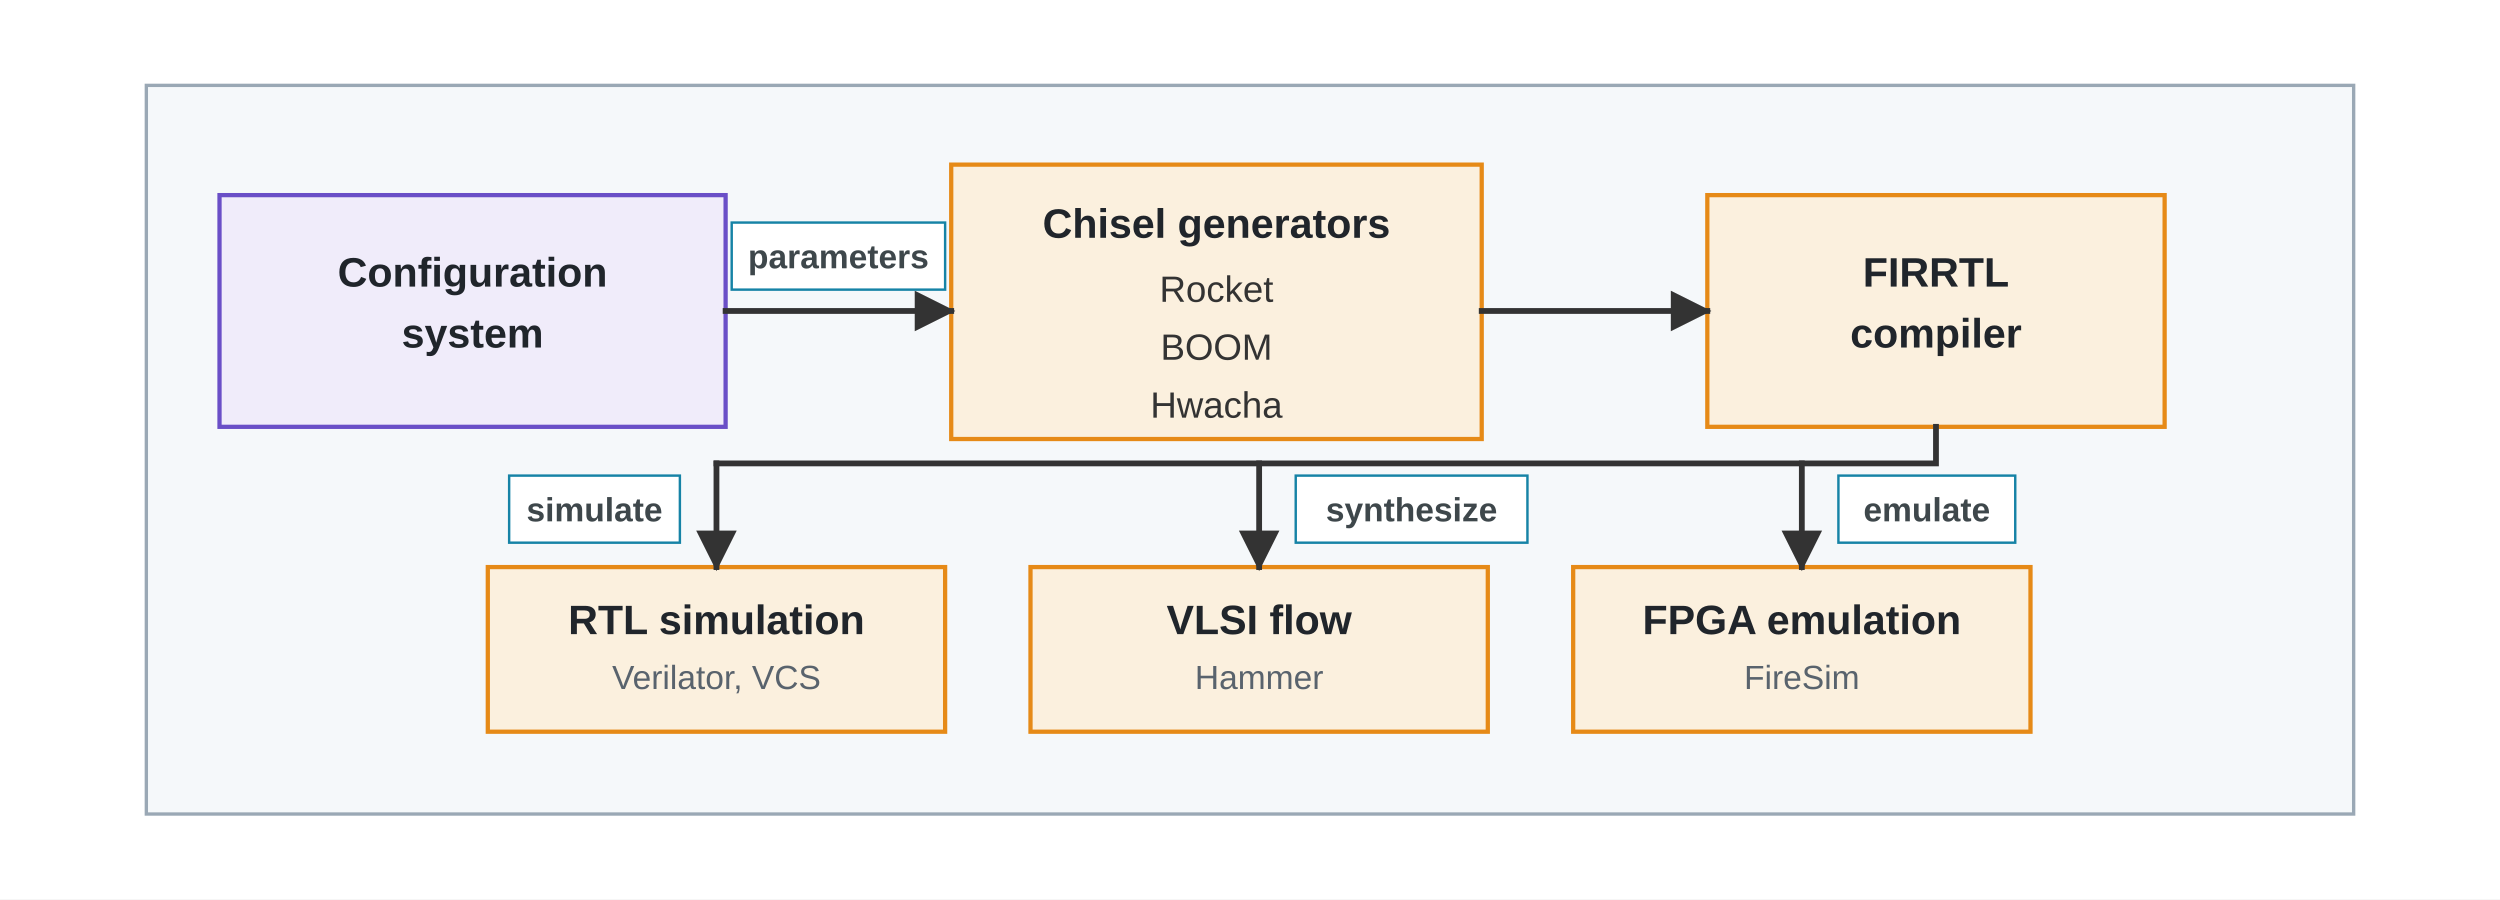
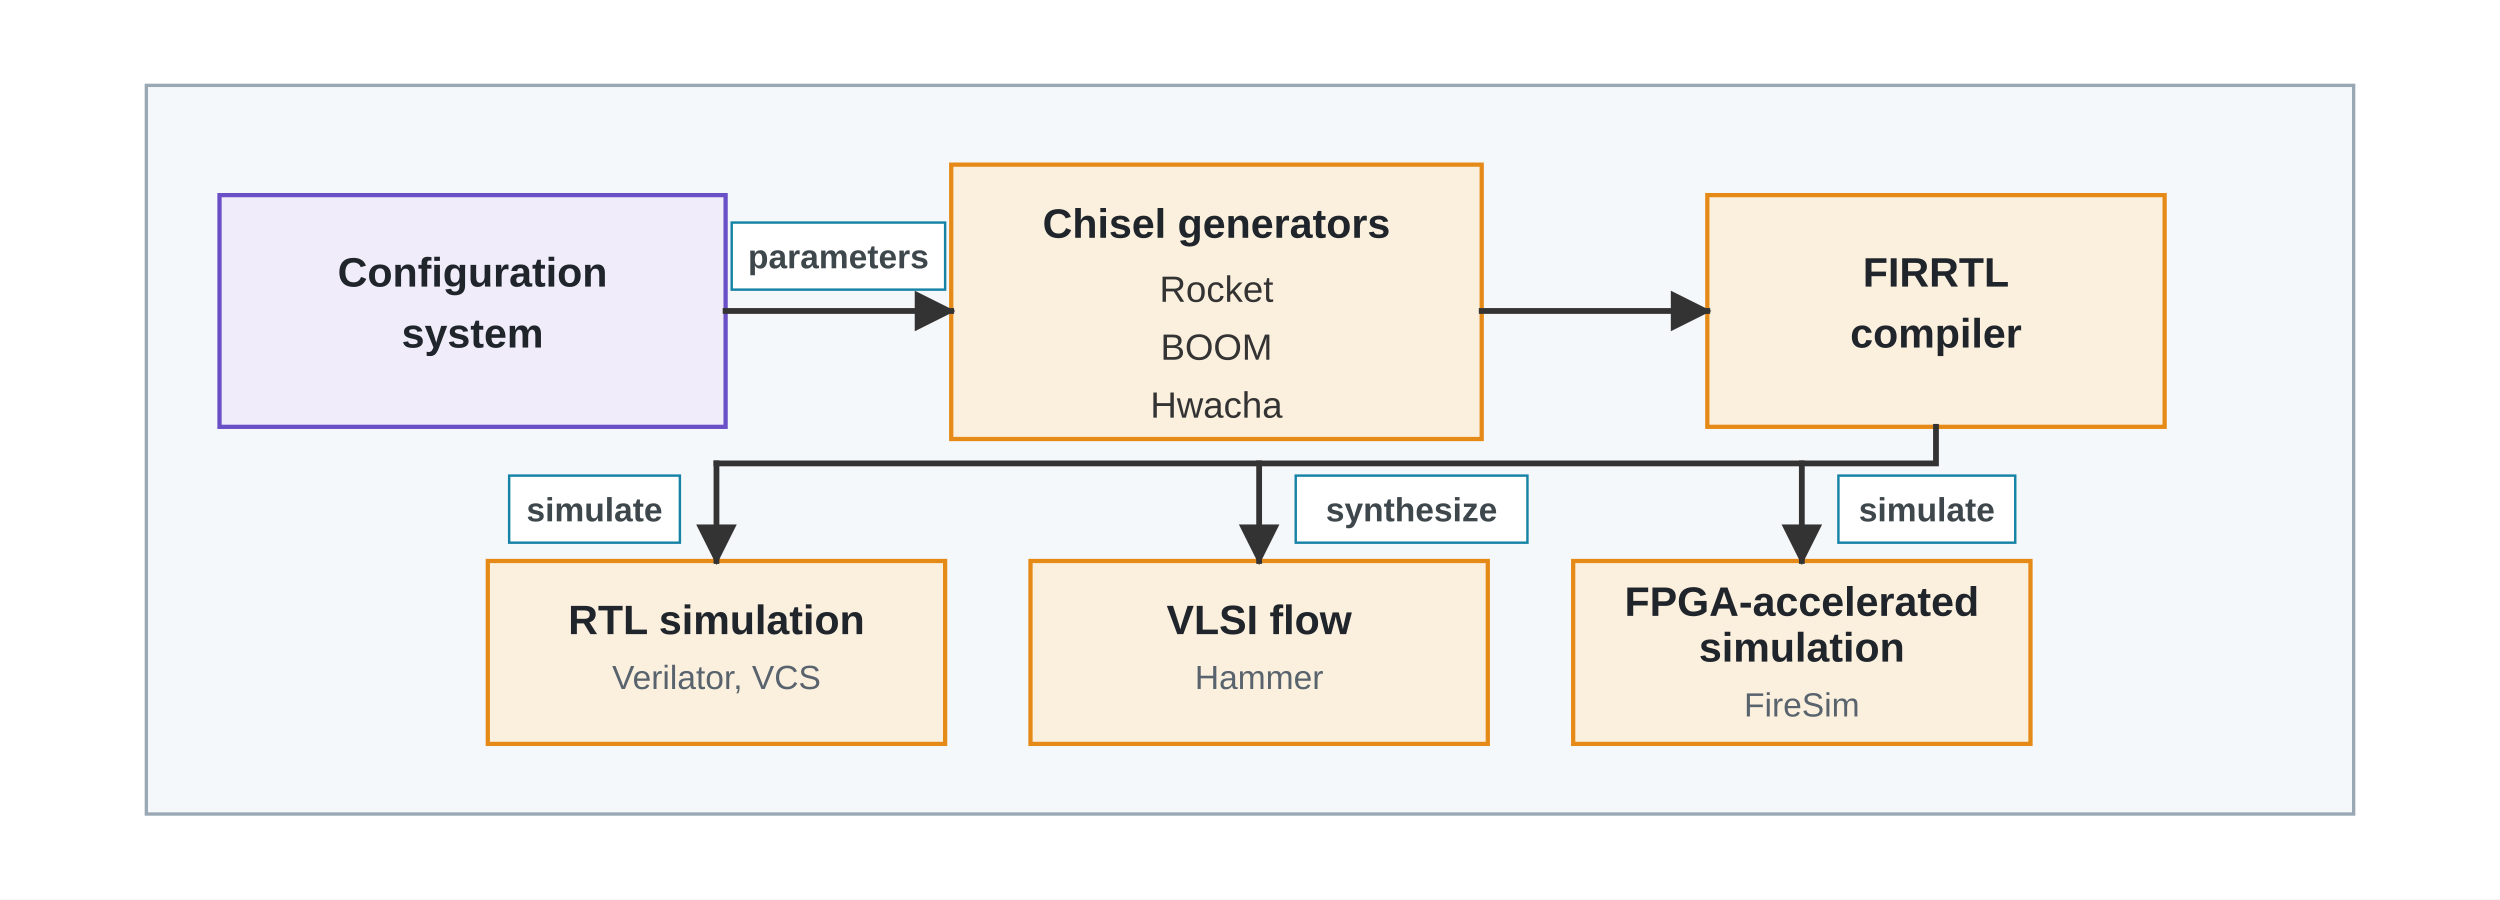
<svg xmlns="http://www.w3.org/2000/svg" viewBox="0 0 820 295" role="img">
  <defs>
    <marker id="arrow" viewBox="0 0 10 10" refX="9" refY="5" markerWidth="7" markerHeight="7" orient="auto">
      <path d="M 0 0 L 10 5 L 0 10 z" fill="#333333" />
    </marker>
    <style>
      .font { font-family: Arial, Helvetica, sans-serif; }
      .label { font-size: 13.5px; font-weight: 700; fill: #20252B; }
      .small { font-size: 12px; fill: #333333; }
      .micro { font-size: 11px; fill: #59636D; }
      .panel { fill: #F5F8FA; stroke: #9AA8B5; stroke-width: 1.1; }
      .config { fill: #F0ECFA; stroke: #6A4FC7; stroke-width: 1.4; }
      .generator { fill: #FBF0DE; stroke: #E68A17; stroke-width: 1.4; }
      .compiler { fill: #FBF0DE; stroke: #E68A17; stroke-width: 1.4; }
      .backend { fill: #FBF0DE; stroke: #E68A17; stroke-width: 1.4; }
      .arrow { stroke: #333333; stroke-width: 1.9; fill: none; stroke-linecap: square; stroke-linejoin: miter; }
      .tag { fill: #FFFFFF; stroke: #1683A6; stroke-width: 0.8; }
      .tagtext { font-size: 11px; font-weight: 700; fill: #3E474B; }
    </style>
  </defs>
  <rect x="0" y="0" width="820" height="295" fill="#FFFFFF" />
  <rect class="panel" x="48" y="28" width="724" height="239" />
  <g class="font">
    <rect class="config" x="72" y="64" width="166" height="76" />
    <text class="label" x="155" y="94" text-anchor="middle">Configuration</text>
    <text class="label" x="155" y="114" text-anchor="middle">system</text>
    <rect class="generator" x="312" y="54" width="174" height="90" />
    <text class="label" x="399" y="78" text-anchor="middle">Chisel generators</text>
    <text class="small" x="399" y="99" text-anchor="middle">Rocket</text>
    <text class="small" x="399" y="118" text-anchor="middle">BOOM</text>
    <text class="small" x="399" y="137" text-anchor="middle">Hwacha</text>
    <rect class="compiler" x="560" y="64" width="150" height="76" />
    <text class="label" x="635" y="94" text-anchor="middle">FIRRTL</text>
    <text class="label" x="635" y="114" text-anchor="middle">compiler</text>
    <line class="arrow" x1="238" y1="102" x2="312" y2="102" marker-end="url(#arrow)" />
    <rect class="tag" x="240" y="73" width="70" height="22" />
    <text class="tagtext" x="275" y="88" text-anchor="middle">parameters</text>
    <line class="arrow" x1="486" y1="102" x2="560" y2="102" marker-end="url(#arrow)" />
-     <rect class="backend" x="160" y="186" width="150" height="54" />
+     <rect class="backend" x="160" y="184" width="150" height="60" />
    <text class="label" x="235" y="208" text-anchor="middle">RTL simulation</text>
    <text class="micro" x="235" y="226" text-anchor="middle">Verilator, VCS</text>
-     <rect class="backend" x="338" y="186" width="150" height="54" />
+     <rect class="backend" x="338" y="184" width="150" height="60" />
    <text class="label" x="413" y="208" text-anchor="middle">VLSI flow</text>
    <text class="micro" x="413" y="226" text-anchor="middle">Hammer</text>
-     <rect class="backend" x="516" y="186" width="150" height="54" />
-     <text class="label" x="591" y="208" text-anchor="middle">FPGA emulation</text>
-     <text class="micro" x="591" y="226" text-anchor="middle">FireSim</text>
+     <rect class="backend" x="516" y="184" width="150" height="60" />
+     <text class="label" x="591" y="202" text-anchor="middle">FPGA-accelerated</text>
+     <text class="label" x="591" y="217" text-anchor="middle">simulation</text>
+     <text class="micro" x="591" y="235" text-anchor="middle">FireSim</text>
    <polyline points="635,140 635,152 235,152" fill="none" stroke="#333333" stroke-width="1.9" stroke-linecap="square" stroke-linejoin="miter" />
-     <line class="arrow" x1="235" y1="152" x2="235" y2="186" marker-end="url(#arrow)" />
-     <line class="arrow" x1="413" y1="152" x2="413" y2="186" marker-end="url(#arrow)" />
-     <line class="arrow" x1="591" y1="152" x2="591" y2="186" marker-end="url(#arrow)" />
+     <line class="arrow" x1="235" y1="152" x2="235" y2="184" marker-end="url(#arrow)" />
+     <line class="arrow" x1="413" y1="152" x2="413" y2="184" marker-end="url(#arrow)" />
+     <line class="arrow" x1="591" y1="152" x2="591" y2="184" marker-end="url(#arrow)" />
    <rect class="tag" x="167" y="156" width="56" height="22" />
    <text class="tagtext" x="195" y="171" text-anchor="middle">simulate</text>
    <rect class="tag" x="425" y="156" width="76" height="22" />
    <text class="tagtext" x="463" y="171" text-anchor="middle">synthesize</text>
    <rect class="tag" x="603" y="156" width="58" height="22" />
-     <text class="tagtext" x="632" y="171" text-anchor="middle">emulate</text>
+     <text class="tagtext" x="632" y="171" text-anchor="middle">simulate</text>
  </g>
</svg>
